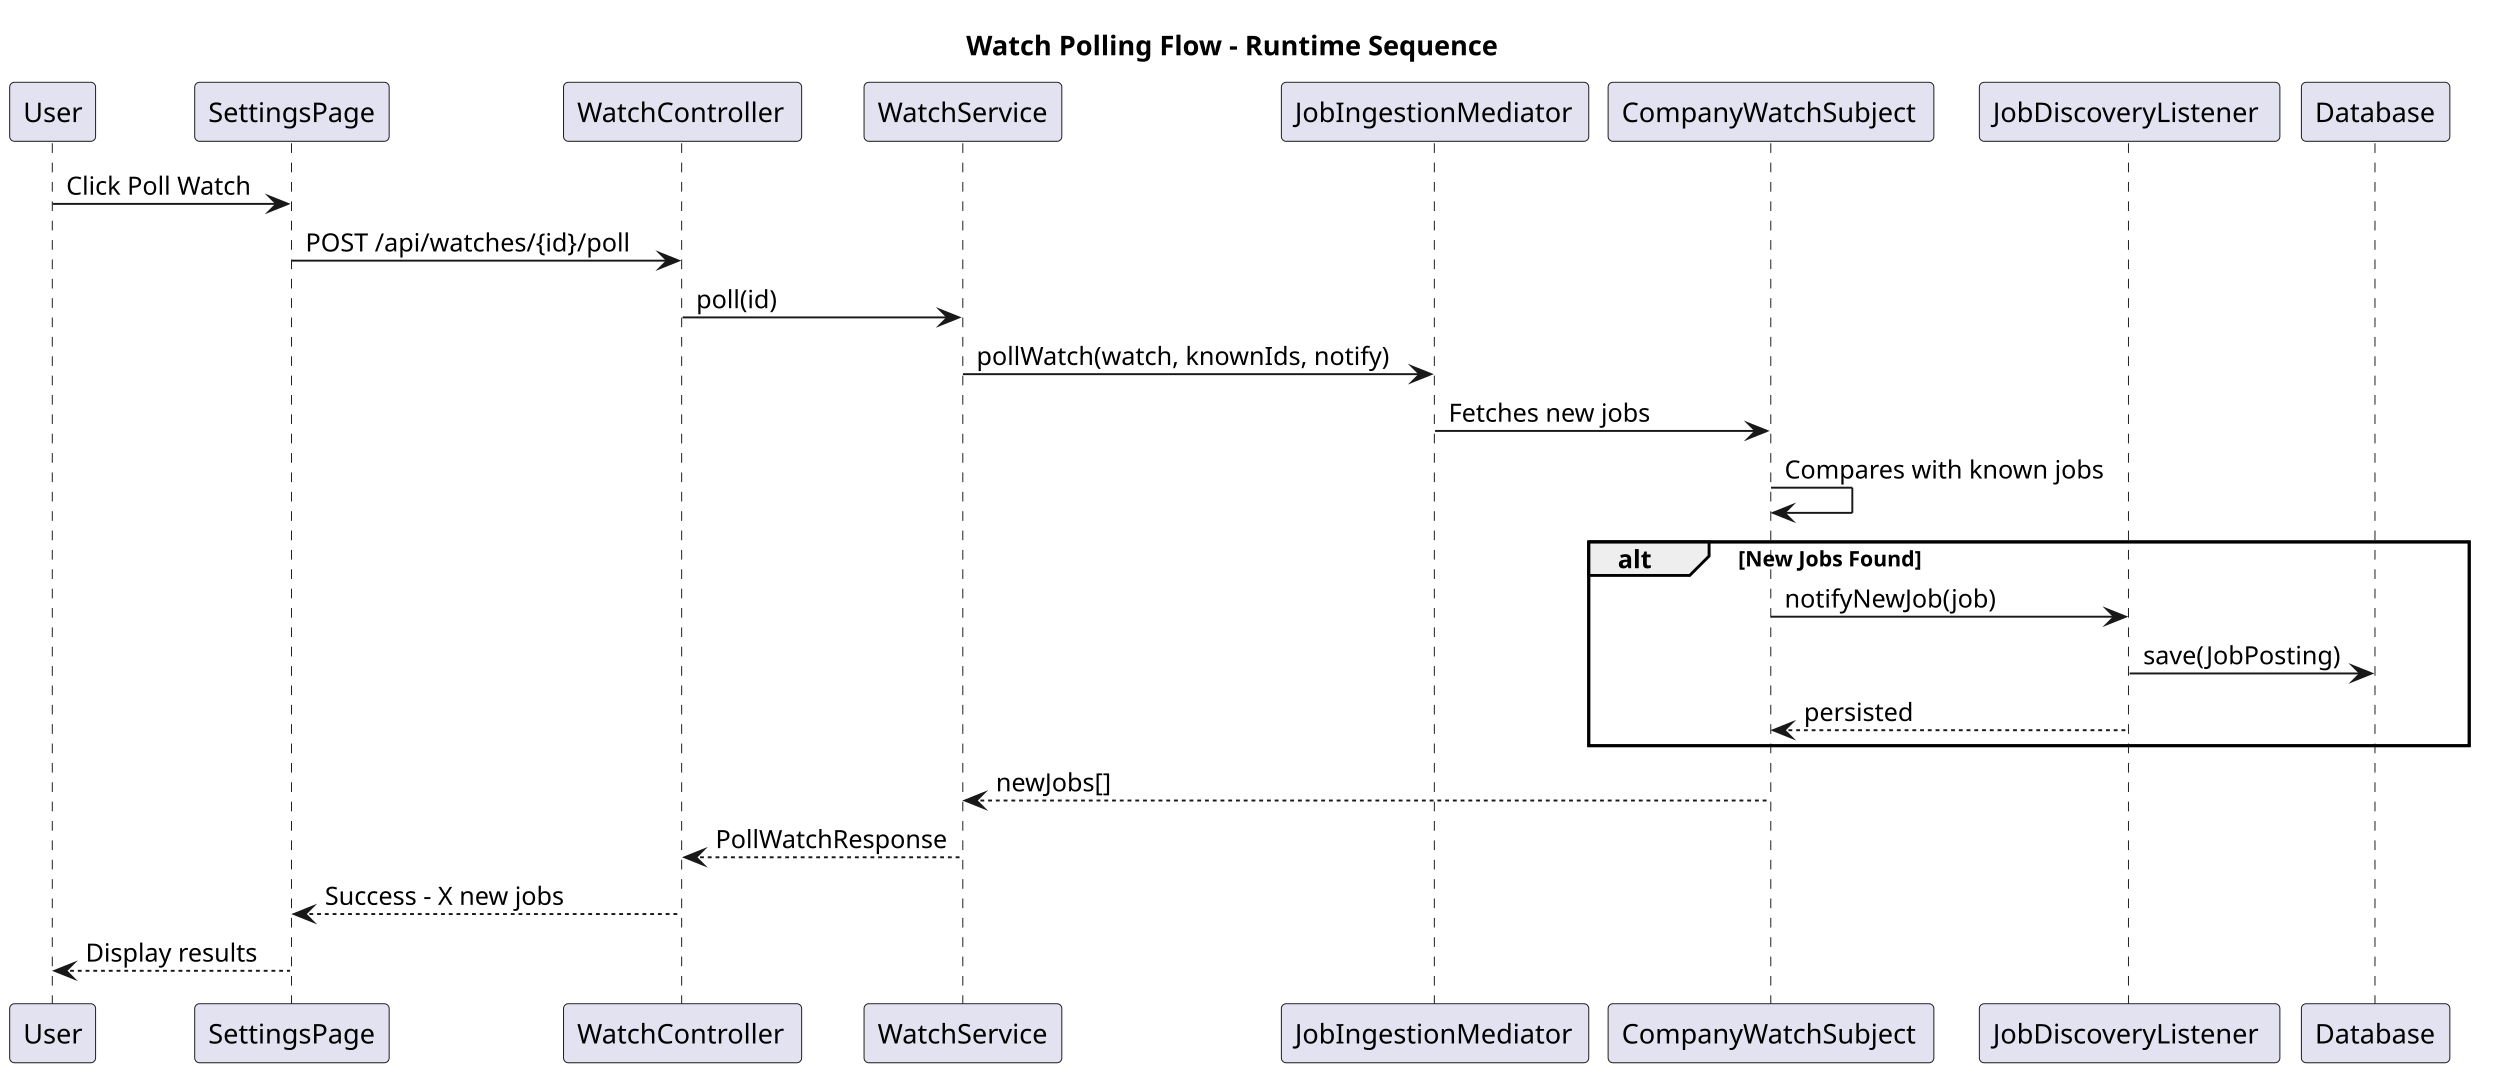
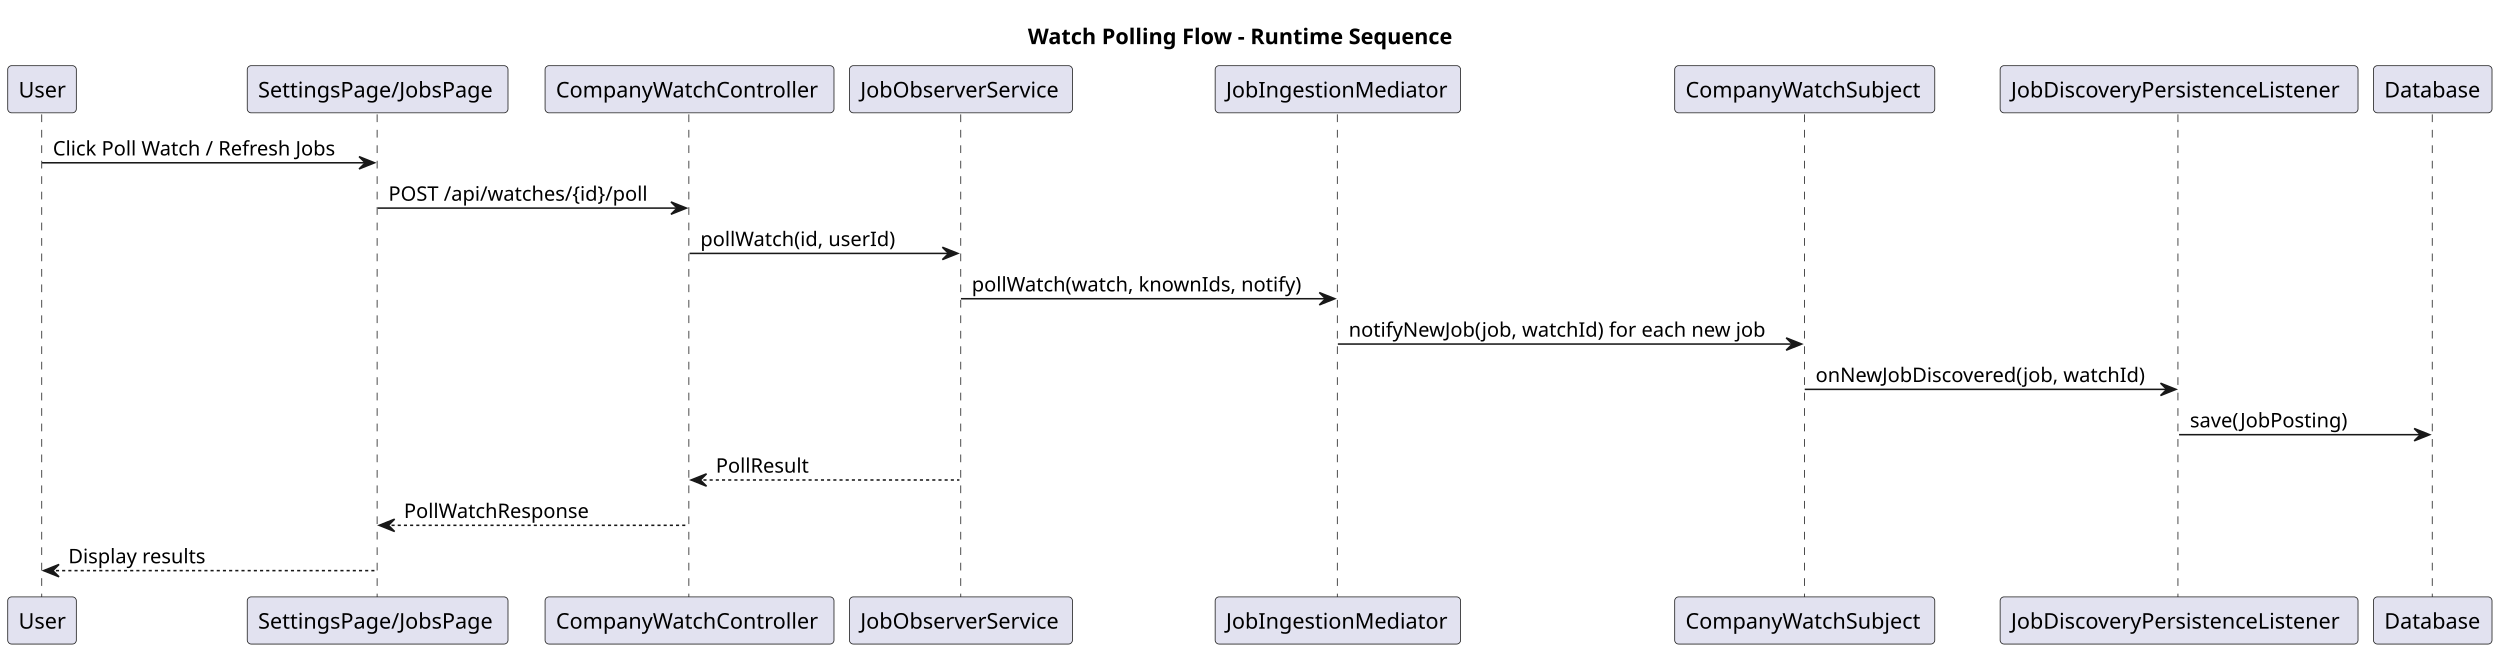
- <svg xmlns="http://www.w3.org/2000/svg" contentStyleType="text/css" data-diagram-type="SEQUENCE" height="556px" preserveAspectRatio="none" style="width:1291px;height:556px;background:#FFFFFF;" version="1.1" viewBox="0 0 1291 556" width="1291px" zoomAndPan="magnify">
+ <svg xmlns="http://www.w3.org/2000/svg" contentStyleType="text/css" height="422px" preserveAspectRatio="none" style="width:1617px;height:422px;background:#FFFFFF;" version="1.1" viewBox="0 0 1617 422" width="1617px" zoomAndPan="magnify">
  <defs />
  <g>
-     <g class="title" data-source-line="557">
-       <text fill="#000000" font-family="sans-serif" font-size="14" font-weight="700" lengthAdjust="spacing" textLength="286.221" x="498.941" y="28.535">Watch Polling Flow - Runtime Sequence</text>
-     </g>
-     <rect fill="none" height="105.242" style="stroke:#000000;stroke-width:1.5;" width="454.67" x="820.432" y="279.84" />
-     <g class="participant-lifeline" data-entity-uid="part1" data-qualified-name="EndUser" data-source-line="558" id="part1-lifeline">
-       <g>
-         <rect fill="#000000" fill-opacity="0" height="445.348" width="8" x="23.183" y="73.977" />
-         <line style="stroke:#181818;stroke-width:0.5;stroke-dasharray:5,5;" x1="27" x2="27" y1="73.977" y2="519.324" />
-       </g>
-     </g>
-     <g class="participant-lifeline" data-entity-uid="part2" data-qualified-name="UI" data-source-line="559" id="part2-lifeline">
-       <g>
-         <rect fill="#000000" fill-opacity="0" height="445.348" width="8" x="146.752" y="73.977" />
-         <line style="stroke:#181818;stroke-width:0.5;stroke-dasharray:5,5;" x1="150.545" x2="150.545" y1="73.977" y2="519.324" />
-       </g>
-     </g>
-     <g class="participant-lifeline" data-entity-uid="part3" data-qualified-name="Controller" data-source-line="560" id="part3-lifeline">
-       <g>
-         <rect fill="#000000" fill-opacity="0" height="445.348" width="8" x="348.493" y="73.977" />
-         <line style="stroke:#181818;stroke-width:0.5;stroke-dasharray:5,5;" x1="352.01" x2="352.01" y1="73.977" y2="519.324" />
-       </g>
-     </g>
-     <g class="participant-lifeline" data-entity-uid="part4" data-qualified-name="Service" data-source-line="561" id="part4-lifeline">
-       <g>
-         <rect fill="#000000" fill-opacity="0" height="445.348" width="8" x="493.263" y="73.977" />
-         <line style="stroke:#181818;stroke-width:0.5;stroke-dasharray:5,5;" x1="497.195" x2="497.195" y1="73.977" y2="519.324" />
-       </g>
-     </g>
-     <g class="participant-lifeline" data-entity-uid="part5" data-qualified-name="Mediator" data-source-line="562" id="part5-lifeline">
-       <g>
-         <rect fill="#000000" fill-opacity="0" height="445.348" width="8" x="737.063" y="73.977" />
-         <line style="stroke:#181818;stroke-width:0.5;stroke-dasharray:5,5;" x1="740.695" x2="740.695" y1="73.977" y2="519.324" />
-       </g>
-     </g>
-     <g class="participant-lifeline" data-entity-uid="part6" data-qualified-name="Subject" data-source-line="563" id="part6-lifeline">
-       <g>
-         <rect fill="#000000" fill-opacity="0" height="445.348" width="8" x="910.538" y="73.977" />
-         <line style="stroke:#181818;stroke-width:0.5;stroke-dasharray:5,5;" x1="914.432" x2="914.432" y1="73.977" y2="519.324" />
-       </g>
-     </g>
-     <g class="participant-lifeline" data-entity-uid="part7" data-qualified-name="Listener" data-source-line="564" id="part7-lifeline">
-       <g>
-         <rect fill="#000000" fill-opacity="0" height="445.348" width="8" x="1095.734" y="73.977" />
-         <line style="stroke:#181818;stroke-width:0.5;stroke-dasharray:5,5;" x1="1099.136" x2="1099.136" y1="73.977" y2="519.324" />
-       </g>
-     </g>
-     <g class="participant-lifeline" data-entity-uid="part8" data-qualified-name="DB" data-source-line="565" id="part8-lifeline">
-       <g>
-         <rect fill="#000000" fill-opacity="0" height="445.348" width="8" x="1222.77" y="73.977" />
-         <line style="stroke:#181818;stroke-width:0.5;stroke-dasharray:5,5;" x1="1226.437" x2="1226.437" y1="73.977" y2="519.324" />
-       </g>
-     </g>
-     <g class="participant participant-head" data-entity-uid="part1" data-qualified-name="EndUser" data-source-line="558" id="part1-head">
-       <rect fill="#E2E2F0" height="30.488" rx="2.5" ry="2.5" style="stroke:#181818;stroke-width:0.5;" width="44.365" x="5" y="42.488" />
-       <text fill="#000000" font-family="sans-serif" font-size="14" lengthAdjust="spacing" textLength="30.365" x="12" y="63.023">User</text>
-     </g>
-     <g class="participant participant-tail" data-entity-uid="part1" data-qualified-name="EndUser" data-source-line="558" id="part1-tail">
-       <rect fill="#E2E2F0" height="30.488" rx="2.5" ry="2.5" style="stroke:#181818;stroke-width:0.5;" width="44.365" x="5" y="518.324" />
-       <text fill="#000000" font-family="sans-serif" font-size="14" lengthAdjust="spacing" textLength="30.365" x="12" y="538.859">User</text>
-     </g>
-     <g class="participant participant-head" data-entity-uid="part2" data-qualified-name="UI" data-source-line="559" id="part2-head">
-       <rect fill="#E2E2F0" height="30.488" rx="2.5" ry="2.5" style="stroke:#181818;stroke-width:0.5;" width="100.413" x="100.545" y="42.488" />
-       <text fill="#000000" font-family="sans-serif" font-size="14" lengthAdjust="spacing" textLength="86.413" x="107.545" y="63.023">SettingsPage</text>
-     </g>
-     <g class="participant participant-tail" data-entity-uid="part2" data-qualified-name="UI" data-source-line="559" id="part2-tail">
-       <rect fill="#E2E2F0" height="30.488" rx="2.5" ry="2.5" style="stroke:#181818;stroke-width:0.5;" width="100.413" x="100.545" y="518.324" />
-       <text fill="#000000" font-family="sans-serif" font-size="14" lengthAdjust="spacing" textLength="86.413" x="107.545" y="538.859">SettingsPage</text>
-     </g>
-     <g class="participant participant-head" data-entity-uid="part3" data-qualified-name="Controller" data-source-line="560" id="part3-head">
-       <rect fill="#E2E2F0" height="30.488" rx="2.5" ry="2.5" style="stroke:#181818;stroke-width:0.5;" width="122.965" x="291.01" y="42.488" />
-       <text fill="#000000" font-family="sans-serif" font-size="14" lengthAdjust="spacing" textLength="108.965" x="298.01" y="63.023">WatchController</text>
-     </g>
-     <g class="participant participant-tail" data-entity-uid="part3" data-qualified-name="Controller" data-source-line="560" id="part3-tail">
-       <rect fill="#E2E2F0" height="30.488" rx="2.5" ry="2.5" style="stroke:#181818;stroke-width:0.5;" width="122.965" x="291.01" y="518.324" />
-       <text fill="#000000" font-family="sans-serif" font-size="14" lengthAdjust="spacing" textLength="108.965" x="298.01" y="538.859">WatchController</text>
-     </g>
-     <g class="participant participant-head" data-entity-uid="part4" data-qualified-name="Service" data-source-line="561" id="part4-head">
-       <rect fill="#E2E2F0" height="30.488" rx="2.5" ry="2.5" style="stroke:#181818;stroke-width:0.5;" width="102.136" x="446.195" y="42.488" />
-       <text fill="#000000" font-family="sans-serif" font-size="14" lengthAdjust="spacing" textLength="88.136" x="453.195" y="63.023">WatchService</text>
-     </g>
-     <g class="participant participant-tail" data-entity-uid="part4" data-qualified-name="Service" data-source-line="561" id="part4-tail">
-       <rect fill="#E2E2F0" height="30.488" rx="2.5" ry="2.5" style="stroke:#181818;stroke-width:0.5;" width="102.136" x="446.195" y="518.324" />
-       <text fill="#000000" font-family="sans-serif" font-size="14" lengthAdjust="spacing" textLength="88.136" x="453.195" y="538.859">WatchService</text>
-     </g>
-     <g class="participant participant-head" data-entity-uid="part5" data-qualified-name="Mediator" data-source-line="562" id="part5-head">
-       <rect fill="#E2E2F0" height="30.488" rx="2.5" ry="2.5" style="stroke:#181818;stroke-width:0.5;" width="158.737" x="661.695" y="42.488" />
-       <text fill="#000000" font-family="sans-serif" font-size="14" lengthAdjust="spacing" textLength="144.737" x="668.695" y="63.023">JobIngestionMediator</text>
-     </g>
-     <g class="participant participant-tail" data-entity-uid="part5" data-qualified-name="Mediator" data-source-line="562" id="part5-tail">
-       <rect fill="#E2E2F0" height="30.488" rx="2.5" ry="2.5" style="stroke:#181818;stroke-width:0.5;" width="158.737" x="661.695" y="518.324" />
-       <text fill="#000000" font-family="sans-serif" font-size="14" lengthAdjust="spacing" textLength="144.737" x="668.695" y="538.859">JobIngestionMediator</text>
-     </g>
-     <g class="participant participant-head" data-entity-uid="part6" data-qualified-name="Subject" data-source-line="563" id="part6-head">
-       <rect fill="#E2E2F0" height="30.488" rx="2.5" ry="2.5" style="stroke:#181818;stroke-width:0.5;" width="168.212" x="830.432" y="42.488" />
-       <text fill="#000000" font-family="sans-serif" font-size="14" lengthAdjust="spacing" textLength="154.212" x="837.432" y="63.023">CompanyWatchSubject</text>
-     </g>
-     <g class="participant participant-tail" data-entity-uid="part6" data-qualified-name="Subject" data-source-line="563" id="part6-tail">
-       <rect fill="#E2E2F0" height="30.488" rx="2.5" ry="2.5" style="stroke:#181818;stroke-width:0.5;" width="168.212" x="830.432" y="518.324" />
-       <text fill="#000000" font-family="sans-serif" font-size="14" lengthAdjust="spacing" textLength="154.212" x="837.432" y="538.859">CompanyWatchSubject</text>
-     </g>
-     <g class="participant participant-head" data-entity-uid="part7" data-qualified-name="Listener" data-source-line="564" id="part7-head">
-       <rect fill="#E2E2F0" height="30.488" rx="2.5" ry="2.5" style="stroke:#181818;stroke-width:0.5;" width="155.196" x="1022.136" y="42.488" />
-       <text fill="#000000" font-family="sans-serif" font-size="14" lengthAdjust="spacing" textLength="141.196" x="1029.136" y="63.023">JobDiscoveryListener</text>
-     </g>
-     <g class="participant participant-tail" data-entity-uid="part7" data-qualified-name="Listener" data-source-line="564" id="part7-tail">
-       <rect fill="#E2E2F0" height="30.488" rx="2.5" ry="2.5" style="stroke:#181818;stroke-width:0.5;" width="155.196" x="1022.136" y="518.324" />
-       <text fill="#000000" font-family="sans-serif" font-size="14" lengthAdjust="spacing" textLength="141.196" x="1029.136" y="538.859">JobDiscoveryListener</text>
-     </g>
-     <g class="participant participant-head" data-entity-uid="part8" data-qualified-name="DB" data-source-line="565" id="part8-head">
-       <rect fill="#E2E2F0" height="30.488" rx="2.5" ry="2.5" style="stroke:#181818;stroke-width:0.5;" width="76.665" x="1188.437" y="42.488" />
-       <text fill="#000000" font-family="sans-serif" font-size="14" lengthAdjust="spacing" textLength="62.665" x="1195.437" y="63.023">Database</text>
-     </g>
-     <g class="participant participant-tail" data-entity-uid="part8" data-qualified-name="DB" data-source-line="565" id="part8-tail">
-       <rect fill="#E2E2F0" height="30.488" rx="2.5" ry="2.5" style="stroke:#181818;stroke-width:0.5;" width="76.665" x="1188.437" y="518.324" />
-       <text fill="#000000" font-family="sans-serif" font-size="14" lengthAdjust="spacing" textLength="62.665" x="1195.437" y="538.859">Database</text>
-     </g>
-     <g class="message" data-entity-1="part1" data-entity-2="part2" data-source-line="567" id="msg1">
-       <polygon fill="#181818" points="138.752,101.287,148.752,105.287,138.752,109.287,142.752,105.287" style="stroke:#181818;stroke-width:1;stroke-linejoin:miter;stroke-miterlimit:10;" />
-       <line style="stroke:#181818;stroke-width:1;" x1="27.183" x2="144.752" y1="105.287" y2="105.287" />
-       <text fill="#000000" font-family="sans-serif" font-size="13" lengthAdjust="spacing" textLength="99.569" x="34.183" y="100.545">Click Poll Watch</text>
-     </g>
-     <g class="message" data-entity-1="part2" data-entity-2="part3" data-source-line="568" id="msg2">
-       <polygon fill="#181818" points="340.493,130.598,350.493,134.598,340.493,138.598,344.493,134.598" style="stroke:#181818;stroke-width:1;stroke-linejoin:miter;stroke-miterlimit:10;" />
-       <line style="stroke:#181818;stroke-width:1;" x1="150.752" x2="346.493" y1="134.598" y2="134.598" />
-       <text fill="#000000" font-family="sans-serif" font-size="13" lengthAdjust="spacing" textLength="177.741" x="157.752" y="129.856">POST /api/watches/{id}/poll</text>
-     </g>
-     <g class="message" data-entity-1="part3" data-entity-2="part4" data-source-line="569" id="msg3">
-       <polygon fill="#181818" points="485.263,159.908,495.263,163.908,485.263,167.908,489.263,163.908" style="stroke:#181818;stroke-width:1;stroke-linejoin:miter;stroke-miterlimit:10;" />
-       <line style="stroke:#181818;stroke-width:1;" x1="352.493" x2="491.263" y1="163.908" y2="163.908" />
-       <text fill="#000000" font-family="sans-serif" font-size="13" lengthAdjust="spacing" textLength="44.078" x="359.493" y="159.166">poll(id)</text>
-     </g>
-     <g class="message" data-entity-1="part4" data-entity-2="part5" data-source-line="570" id="msg4">
-       <polygon fill="#181818" points="729.063,189.219,739.063,193.219,729.063,197.219,733.063,193.219" style="stroke:#181818;stroke-width:1;stroke-linejoin:miter;stroke-miterlimit:10;" />
-       <line style="stroke:#181818;stroke-width:1;" x1="497.263" x2="735.063" y1="193.219" y2="193.219" />
-       <text fill="#000000" font-family="sans-serif" font-size="13" lengthAdjust="spacing" textLength="219.8" x="504.263" y="188.477">pollWatch(watch, knownIds, notify)</text>
-     </g>
-     <g class="message" data-entity-1="part5" data-entity-2="part6" data-source-line="571" id="msg5">
-       <polygon fill="#181818" points="902.538,218.529,912.538,222.529,902.538,226.529,906.538,222.529" style="stroke:#181818;stroke-width:1;stroke-linejoin:miter;stroke-miterlimit:10;" />
-       <line style="stroke:#181818;stroke-width:1;" x1="741.063" x2="908.538" y1="222.529" y2="222.529" />
-       <text fill="#000000" font-family="sans-serif" font-size="13" lengthAdjust="spacing" textLength="107.974" x="748.063" y="217.787">Fetches new jobs</text>
-     </g>
-     <g class="message" data-entity-1="part6" data-entity-2="part6" data-source-line="572" id="msg6">
-       <line style="stroke:#181818;stroke-width:1;" x1="914.538" x2="956.538" y1="251.84" y2="251.84" />
-       <line style="stroke:#181818;stroke-width:1;" x1="956.538" x2="956.538" y1="251.84" y2="264.84" />
-       <line style="stroke:#181818;stroke-width:1;" x1="915.538" x2="956.538" y1="264.84" y2="264.84" />
-       <polygon fill="#181818" points="925.538,260.84,915.538,264.84,925.538,268.84,921.538,264.84" style="stroke:#181818;stroke-width:1;stroke-linejoin:miter;stroke-miterlimit:10;" />
-       <text fill="#000000" font-family="sans-serif" font-size="13" lengthAdjust="spacing" textLength="171.196" x="921.538" y="247.098">Compares with known jobs</text>
-     </g>
-     <path d="M820.432,279.84 L882.571,279.84 L882.571,287.15 L872.571,297.15 L820.432,297.15 L820.432,279.84" fill="#EEEEEE" style="stroke:#000000;stroke-width:1.5;" />
-     <rect fill="none" height="105.242" style="stroke:#000000;stroke-width:1.5;" width="454.67" x="820.432" y="279.84" />
-     <text fill="#000000" font-family="sans-serif" font-size="13" font-weight="700" lengthAdjust="spacing" textLength="17.139" x="835.432" y="293.408">alt</text>
-     <text fill="#000000" font-family="sans-serif" font-size="11" font-weight="700" lengthAdjust="spacing" textLength="100.01" x="897.571" y="292.475">[New Jobs Found]</text>
-     <g class="message" data-entity-1="part6" data-entity-2="part7" data-source-line="574" id="msg7">
-       <polygon fill="#181818" points="1087.734,314.461,1097.734,318.461,1087.734,322.461,1091.734,318.461" style="stroke:#181818;stroke-width:1;stroke-linejoin:miter;stroke-miterlimit:10;" />
-       <line style="stroke:#181818;stroke-width:1;" x1="914.538" x2="1093.734" y1="318.461" y2="318.461" />
-       <text fill="#000000" font-family="sans-serif" font-size="13" lengthAdjust="spacing" textLength="111.897" x="921.538" y="313.719">notifyNewJob(job)</text>
-     </g>
-     <g class="message" data-entity-1="part7" data-entity-2="part8" data-source-line="575" id="msg8">
-       <polygon fill="#181818" points="1214.77,343.772,1224.77,347.772,1214.77,351.772,1218.77,347.772" style="stroke:#181818;stroke-width:1;stroke-linejoin:miter;stroke-miterlimit:10;" />
-       <line style="stroke:#181818;stroke-width:1;" x1="1099.734" x2="1220.77" y1="347.772" y2="347.772" />
-       <text fill="#000000" font-family="sans-serif" font-size="13" lengthAdjust="spacing" textLength="103.035" x="1106.734" y="343.029">save(JobPosting)</text>
-     </g>
-     <g class="message" data-entity-1="part7" data-entity-2="part6" data-source-line="576" id="msg9">
-       <polygon fill="#181818" points="925.538,373.082,915.538,377.082,925.538,381.082,921.538,377.082" style="stroke:#181818;stroke-width:1;stroke-linejoin:miter;stroke-miterlimit:10;" />
-       <line style="stroke:#181818;stroke-width:1;stroke-dasharray:2,2;" x1="919.538" x2="1098.734" y1="377.082" y2="377.082" />
-       <text fill="#000000" font-family="sans-serif" font-size="13" lengthAdjust="spacing" textLength="58.043" x="931.538" y="372.34">persisted</text>
-     </g>
-     <g class="message" data-entity-1="part6" data-entity-2="part4" data-source-line="578" id="msg10">
-       <polygon fill="#181818" points="508.263,409.393,498.263,413.393,508.263,417.393,504.263,413.393" style="stroke:#181818;stroke-width:1;stroke-linejoin:miter;stroke-miterlimit:10;" />
-       <line style="stroke:#181818;stroke-width:1;stroke-dasharray:2,2;" x1="502.263" x2="913.538" y1="413.393" y2="413.393" />
-       <text fill="#000000" font-family="sans-serif" font-size="13" lengthAdjust="spacing" textLength="60.62" x="514.263" y="408.65">newJobs[]</text>
-     </g>
-     <g class="message" data-entity-1="part4" data-entity-2="part3" data-source-line="579" id="msg11">
-       <polygon fill="#181818" points="363.493,438.703,353.493,442.703,363.493,446.703,359.493,442.703" style="stroke:#181818;stroke-width:1;stroke-linejoin:miter;stroke-miterlimit:10;" />
-       <line style="stroke:#181818;stroke-width:1;stroke-dasharray:2,2;" x1="357.493" x2="496.263" y1="442.703" y2="442.703" />
-       <text fill="#000000" font-family="sans-serif" font-size="13" lengthAdjust="spacing" textLength="120.77" x="369.493" y="437.961">PollWatchResponse</text>
-     </g>
-     <g class="message" data-entity-1="part3" data-entity-2="part2" data-source-line="580" id="msg12">
-       <polygon fill="#181818" points="161.752,468.014,151.752,472.014,161.752,476.014,157.752,472.014" style="stroke:#181818;stroke-width:1;stroke-linejoin:miter;stroke-miterlimit:10;" />
-       <line style="stroke:#181818;stroke-width:1;stroke-dasharray:2,2;" x1="155.752" x2="351.493" y1="472.014" y2="472.014" />
-       <text fill="#000000" font-family="sans-serif" font-size="13" lengthAdjust="spacing" textLength="133.072" x="167.752" y="467.272">Success - X new jobs</text>
-     </g>
-     <g class="message" data-entity-1="part2" data-entity-2="part1" data-source-line="581" id="msg13">
-       <polygon fill="#181818" points="38.183,497.324,28.183,501.324,38.183,505.324,34.183,501.324" style="stroke:#181818;stroke-width:1;stroke-linejoin:miter;stroke-miterlimit:10;" />
-       <line style="stroke:#181818;stroke-width:1;stroke-dasharray:2,2;" x1="32.183" x2="149.752" y1="501.324" y2="501.324" />
-       <text fill="#000000" font-family="sans-serif" font-size="13" lengthAdjust="spacing" textLength="92.65" x="44.183" y="496.582">Display results</text>
-     </g>
+     <text fill="#000000" font-family="sans-serif" font-size="14" font-weight="bold" lengthAdjust="spacing" textLength="286.221" x="664.806" y="28.535">Watch Polling Flow - Runtime Sequence</text>
+     <line style="stroke:#181818;stroke-width:0.5;stroke-dasharray:5.0,5.0;" x1="27" x2="27" y1="73.977" y2="387.082" />
+     <line style="stroke:#181818;stroke-width:0.5;stroke-dasharray:5.0,5.0;" x1="243.918" x2="243.918" y1="73.977" y2="387.082" />
+     <line style="stroke:#181818;stroke-width:0.5;stroke-dasharray:5.0,5.0;" x1="445.554" x2="445.554" y1="73.977" y2="387.082" />
+     <line style="stroke:#181818;stroke-width:0.5;stroke-dasharray:5.0,5.0;" x1="621.421" x2="621.421" y1="73.977" y2="387.082" />
+     <line style="stroke:#181818;stroke-width:0.5;stroke-dasharray:5.0,5.0;" x1="864.965" x2="864.965" y1="73.977" y2="387.082" />
+     <line style="stroke:#181818;stroke-width:0.5;stroke-dasharray:5.0,5.0;" x1="1167.198" x2="1167.198" y1="73.977" y2="387.082" />
+     <line style="stroke:#181818;stroke-width:0.5;stroke-dasharray:5.0,5.0;" x1="1408.689" x2="1408.689" y1="73.977" y2="387.082" />
+     <line style="stroke:#181818;stroke-width:0.5;stroke-dasharray:5.0,5.0;" x1="1573.168" x2="1573.168" y1="73.977" y2="387.082" />
+     <rect fill="#E2E2F0" height="30.488" rx="2.5" ry="2.5" style="stroke:#181818;stroke-width:0.5;" width="44.365" x="5" y="42.488" />
+     <text fill="#000000" font-family="sans-serif" font-size="14" lengthAdjust="spacing" textLength="30.365" x="12" y="63.023">User</text>
+     <rect fill="#E2E2F0" height="30.488" rx="2.5" ry="2.5" style="stroke:#181818;stroke-width:0.5;" width="44.365" x="5" y="386.082" />
+     <text fill="#000000" font-family="sans-serif" font-size="14" lengthAdjust="spacing" textLength="30.365" x="12" y="406.617">User</text>
+     <rect fill="#E2E2F0" height="30.488" rx="2.5" ry="2.5" style="stroke:#181818;stroke-width:0.5;" width="168.656" x="159.918" y="42.488" />
+     <text fill="#000000" font-family="sans-serif" font-size="14" lengthAdjust="spacing" textLength="154.656" x="166.918" y="63.023">SettingsPage/JobsPage</text>
+     <rect fill="#E2E2F0" height="30.488" rx="2.5" ry="2.5" style="stroke:#181818;stroke-width:0.5;" width="168.656" x="159.918" y="386.082" />
+     <text fill="#000000" font-family="sans-serif" font-size="14" lengthAdjust="spacing" textLength="154.656" x="166.918" y="406.617">SettingsPage/JobsPage</text>
+     <rect fill="#E2E2F0" height="30.488" rx="2.5" ry="2.5" style="stroke:#181818;stroke-width:0.5;" width="186.867" x="352.554" y="42.488" />
+     <text fill="#000000" font-family="sans-serif" font-size="14" lengthAdjust="spacing" textLength="172.867" x="359.554" y="63.023">CompanyWatchController</text>
+     <rect fill="#E2E2F0" height="30.488" rx="2.5" ry="2.5" style="stroke:#181818;stroke-width:0.5;" width="186.867" x="352.554" y="386.082" />
+     <text fill="#000000" font-family="sans-serif" font-size="14" lengthAdjust="spacing" textLength="172.867" x="359.554" y="406.617">CompanyWatchController</text>
+     <rect fill="#E2E2F0" height="30.488" rx="2.5" ry="2.5" style="stroke:#181818;stroke-width:0.5;" width="144.225" x="549.421" y="42.488" />
+     <text fill="#000000" font-family="sans-serif" font-size="14" lengthAdjust="spacing" textLength="130.225" x="556.421" y="63.023">JobObserverService</text>
+     <rect fill="#E2E2F0" height="30.488" rx="2.5" ry="2.5" style="stroke:#181818;stroke-width:0.5;" width="144.225" x="549.421" y="386.082" />
+     <text fill="#000000" font-family="sans-serif" font-size="14" lengthAdjust="spacing" textLength="130.225" x="556.421" y="406.617">JobObserverService</text>
+     <rect fill="#E2E2F0" height="30.488" rx="2.5" ry="2.5" style="stroke:#181818;stroke-width:0.5;" width="158.737" x="785.965" y="42.488" />
+     <text fill="#000000" font-family="sans-serif" font-size="14" lengthAdjust="spacing" textLength="144.737" x="792.965" y="63.023">JobIngestionMediator</text>
+     <rect fill="#E2E2F0" height="30.488" rx="2.5" ry="2.5" style="stroke:#181818;stroke-width:0.5;" width="158.737" x="785.965" y="386.082" />
+     <text fill="#000000" font-family="sans-serif" font-size="14" lengthAdjust="spacing" textLength="144.737" x="792.965" y="406.617">JobIngestionMediator</text>
+     <rect fill="#E2E2F0" height="30.488" rx="2.5" ry="2.5" style="stroke:#181818;stroke-width:0.5;" width="168.212" x="1083.198" y="42.488" />
+     <text fill="#000000" font-family="sans-serif" font-size="14" lengthAdjust="spacing" textLength="154.212" x="1090.198" y="63.023">CompanyWatchSubject</text>
+     <rect fill="#E2E2F0" height="30.488" rx="2.5" ry="2.5" style="stroke:#181818;stroke-width:0.5;" width="168.212" x="1083.198" y="386.082" />
+     <text fill="#000000" font-family="sans-serif" font-size="14" lengthAdjust="spacing" textLength="154.212" x="1090.198" y="406.617">CompanyWatchSubject</text>
+     <rect fill="#E2E2F0" height="30.488" rx="2.5" ry="2.5" style="stroke:#181818;stroke-width:0.5;" width="231.478" x="1293.689" y="42.488" />
+     <text fill="#000000" font-family="sans-serif" font-size="14" lengthAdjust="spacing" textLength="217.478" x="1300.689" y="63.023">JobDiscoveryPersistenceListener</text>
+     <rect fill="#E2E2F0" height="30.488" rx="2.5" ry="2.5" style="stroke:#181818;stroke-width:0.5;" width="231.478" x="1293.689" y="386.082" />
+     <text fill="#000000" font-family="sans-serif" font-size="14" lengthAdjust="spacing" textLength="217.478" x="1300.689" y="406.617">JobDiscoveryPersistenceListener</text>
+     <rect fill="#E2E2F0" height="30.488" rx="2.5" ry="2.5" style="stroke:#181818;stroke-width:0.5;" width="76.665" x="1535.168" y="42.488" />
+     <text fill="#000000" font-family="sans-serif" font-size="14" lengthAdjust="spacing" textLength="62.665" x="1542.168" y="63.023">Database</text>
+     <rect fill="#E2E2F0" height="30.488" rx="2.5" ry="2.5" style="stroke:#181818;stroke-width:0.5;" width="76.665" x="1535.168" y="386.082" />
+     <text fill="#000000" font-family="sans-serif" font-size="14" lengthAdjust="spacing" textLength="62.665" x="1542.168" y="406.617">Database</text>
+     <polygon fill="#181818" points="232.247,101.287,242.247,105.287,232.247,109.287,236.247,105.287" style="stroke:#181818;stroke-width:1;" />
+     <line style="stroke:#181818;stroke-width:1;" x1="27.183" x2="238.247" y1="105.287" y2="105.287" />
+     <text fill="#000000" font-family="sans-serif" font-size="13" lengthAdjust="spacing" textLength="193.064" x="34.183" y="100.545">Click Poll Watch / Refresh Jobs</text>
+     <polygon fill="#181818" points="433.987,130.598,443.987,134.598,433.987,138.598,437.987,134.598" style="stroke:#181818;stroke-width:1;" />
+     <line style="stroke:#181818;stroke-width:1;" x1="244.247" x2="439.987" y1="134.598" y2="134.598" />
+     <text fill="#000000" font-family="sans-serif" font-size="13" lengthAdjust="spacing" textLength="177.741" x="251.247" y="129.856">POST /api/watches/{id}/poll</text>
+     <polygon fill="#181818" points="609.533,159.908,619.533,163.908,609.533,167.908,613.533,163.908" style="stroke:#181818;stroke-width:1;" />
+     <line style="stroke:#181818;stroke-width:1;" x1="445.987" x2="615.533" y1="163.908" y2="163.908" />
+     <text fill="#000000" font-family="sans-serif" font-size="13" lengthAdjust="spacing" textLength="129.378" x="452.987" y="159.166">pollWatch(id, userId)</text>
+     <polygon fill="#181818" points="853.333,189.219,863.333,193.219,853.333,197.219,857.333,193.219" style="stroke:#181818;stroke-width:1;" />
+     <line style="stroke:#181818;stroke-width:1;" x1="621.533" x2="859.333" y1="193.219" y2="193.219" />
+     <text fill="#000000" font-family="sans-serif" font-size="13" lengthAdjust="spacing" textLength="219.8" x="628.533" y="188.477">pollWatch(watch, knownIds, notify)</text>
+     <polygon fill="#181818" points="1155.304,218.529,1165.304,222.529,1155.304,226.529,1159.304,222.529" style="stroke:#181818;stroke-width:1;" />
+     <line style="stroke:#181818;stroke-width:1;" x1="865.333" x2="1161.304" y1="222.529" y2="222.529" />
+     <text fill="#000000" font-family="sans-serif" font-size="13" lengthAdjust="spacing" textLength="277.97" x="872.333" y="217.787">notifyNewJob(job, watchId) for each new job</text>
+     <polygon fill="#181818" points="1397.428,247.84,1407.428,251.84,1397.428,255.84,1401.428,251.84" style="stroke:#181818;stroke-width:1;" />
+     <line style="stroke:#181818;stroke-width:1;" x1="1167.304" x2="1403.428" y1="251.84" y2="251.84" />
+     <text fill="#000000" font-family="sans-serif" font-size="13" lengthAdjust="spacing" textLength="218.125" x="1174.304" y="247.098">onNewJobDiscovered(job, watchId)</text>
+     <polygon fill="#181818" points="1561.5,277.15,1571.5,281.15,1561.5,285.15,1565.5,281.15" style="stroke:#181818;stroke-width:1;" />
+     <line style="stroke:#181818;stroke-width:1;" x1="1409.428" x2="1567.5" y1="281.15" y2="281.15" />
+     <text fill="#000000" font-family="sans-serif" font-size="13" lengthAdjust="spacing" textLength="103.035" x="1416.428" y="276.408">save(JobPosting)</text>
+     <polygon fill="#181818" points="456.987,306.461,446.987,310.461,456.987,314.461,452.987,310.461" style="stroke:#181818;stroke-width:1;" />
+     <line style="stroke:#181818;stroke-width:1;stroke-dasharray:2.0,2.0;" x1="450.987" x2="620.533" y1="310.461" y2="310.461" />
+     <text fill="#000000" font-family="sans-serif" font-size="13" lengthAdjust="spacing" textLength="61.464" x="462.987" y="305.719">PollResult</text>
+     <polygon fill="#181818" points="255.247,335.772,245.247,339.772,255.247,343.772,251.247,339.772" style="stroke:#181818;stroke-width:1;" />
+     <line style="stroke:#181818;stroke-width:1;stroke-dasharray:2.0,2.0;" x1="249.247" x2="444.987" y1="339.772" y2="339.772" />
+     <text fill="#000000" font-family="sans-serif" font-size="13" lengthAdjust="spacing" textLength="120.77" x="261.247" y="335.029">PollWatchResponse</text>
+     <polygon fill="#181818" points="38.183,365.082,28.183,369.082,38.183,373.082,34.183,369.082" style="stroke:#181818;stroke-width:1;" />
+     <line style="stroke:#181818;stroke-width:1;stroke-dasharray:2.0,2.0;" x1="32.183" x2="243.247" y1="369.082" y2="369.082" />
+     <text fill="#000000" font-family="sans-serif" font-size="13" lengthAdjust="spacing" textLength="92.65" x="44.183" y="364.34">Display results</text>
  </g>
</svg>
